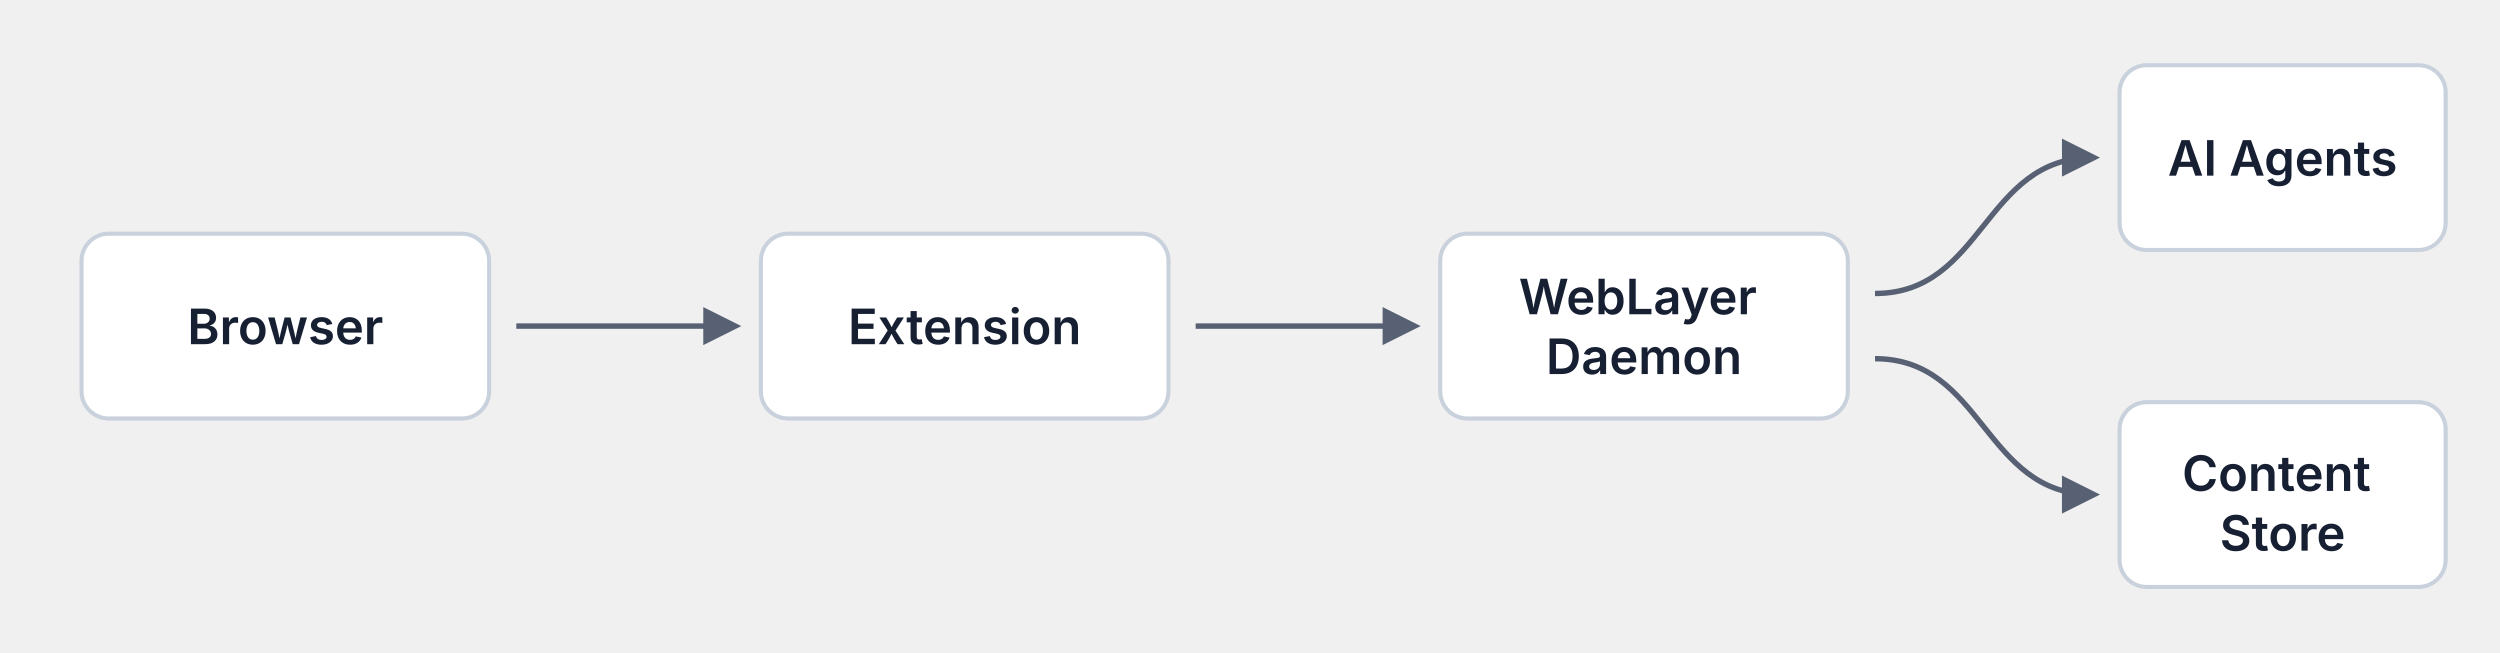
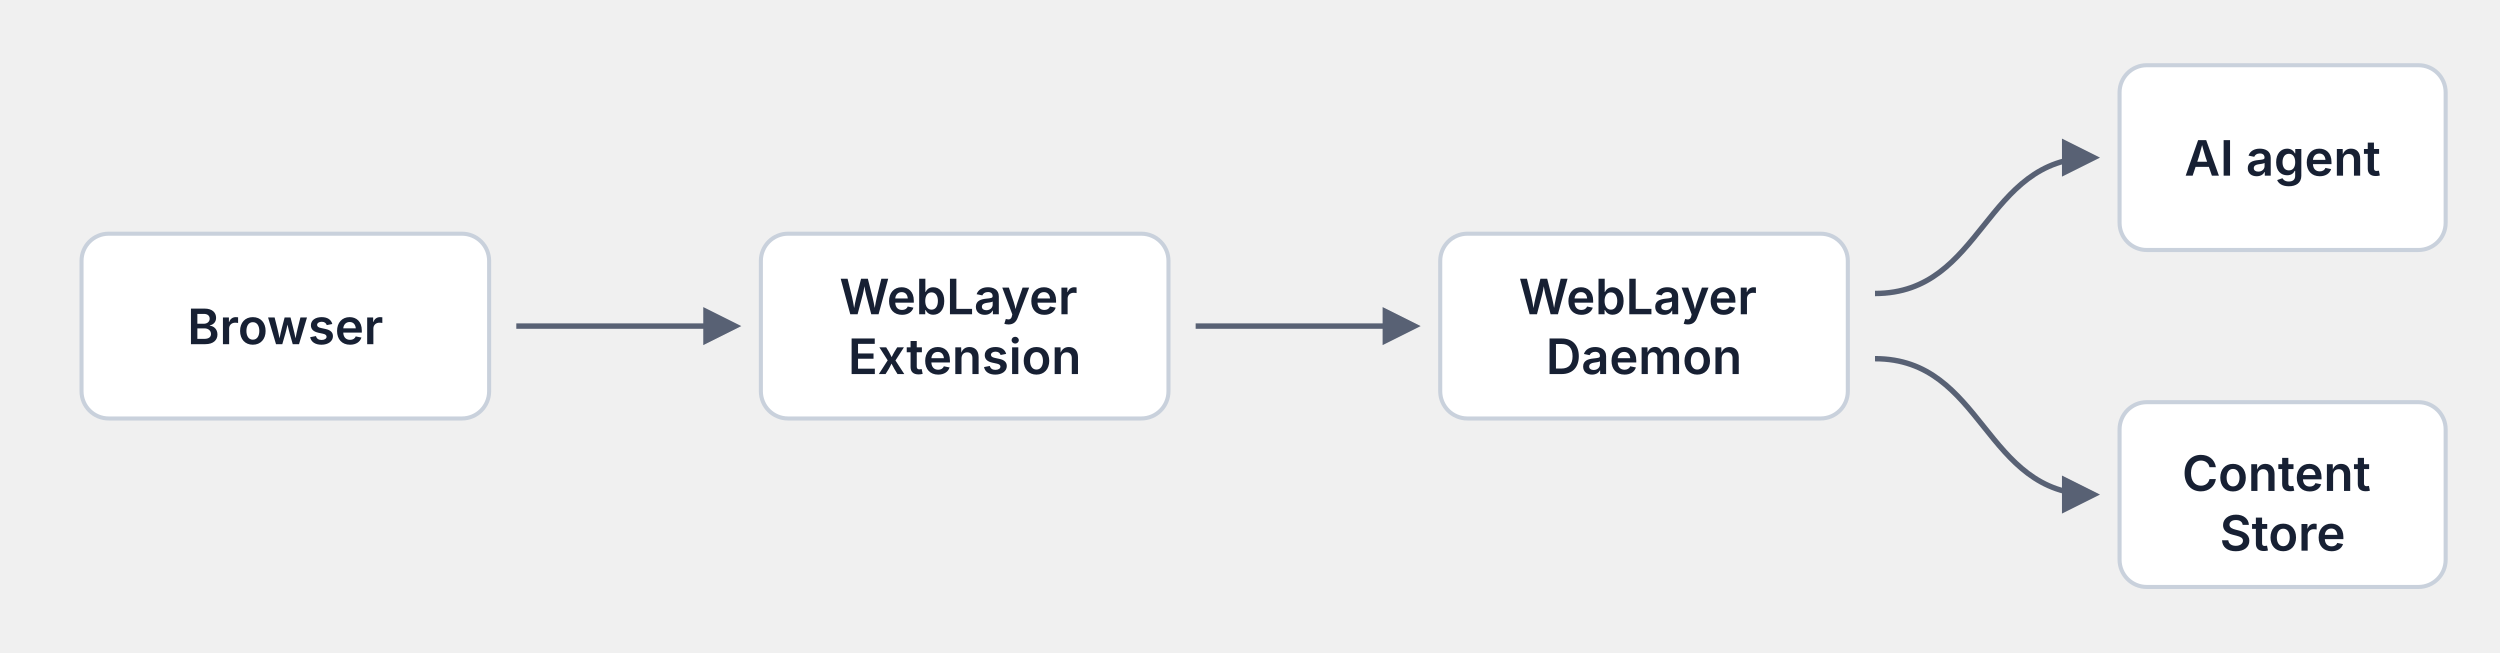
<svg xmlns="http://www.w3.org/2000/svg" width="920" height="240" viewBox="0 0 920 240" role="img" aria-labelledby="title desc">
  <defs>
    <marker id="arrow" viewBox="0 0 10 10" refX="8" refY="5" markerWidth="7" markerHeight="7" orient="auto-start-reverse">
      <path d="M 0 0 L 10 5 L 0 10 z" fill="#586174" />
    </marker>
    <style>
      .box {
        fill: #ffffff;
        stroke: #c9d1dc;
        stroke-width: 1.5;
      }
      .label {
        fill: #172033;
        font: 600 18px system-ui, -apple-system, BlinkMacSystemFont, "Segoe UI", sans-serif;
        text-anchor: middle;
        dominant-baseline: middle;
      }
      .arrow {
        fill: none;
        stroke: #586174;
        stroke-width: 2;
        marker-end: url(#arrow);
      }
    </style>
  </defs>
  <rect class="box" x="30" y="86" width="150" height="68" rx="10" />
  <text class="label" x="105" y="120">Browser</text>
  <path class="arrow" d="M 190 120 H 270" />
  <rect class="box" x="280" y="86" width="150" height="68" rx="10" />
-   <text class="label" x="355" y="120">Extension</text>
+   <text class="label" x="355" y="109">
+     <tspan x="355" dy="0">WebLayer</tspan>
+     <tspan x="355" dy="22">Extension</tspan>
+   </text>
  <path class="arrow" d="M 440 120 H 520" />
  <rect class="box" x="530" y="86" width="150" height="68" rx="10" />
  <text class="label" x="605" y="109">
    <tspan x="605" dy="0">WebLayer</tspan>
    <tspan x="605" dy="22">Daemon</tspan>
  </text>
  <path class="arrow" d="M 690 108 C 730 108 730 58 770 58" />
  <rect class="box" x="780" y="24" width="120" height="68" rx="10" />
-   <text class="label" x="840" y="58">AI Agents</text>
+   <text class="label" x="840" y="58">AI agent</text>
  <path class="arrow" d="M 690 132 C 730 132 730 182 770 182" />
  <rect class="box" x="780" y="148" width="120" height="68" rx="10" />
  <text class="label" x="840" y="174">
    <tspan x="840" dy="0">Content</tspan>
    <tspan x="840" dy="22">Store</tspan>
  </text>
</svg>
